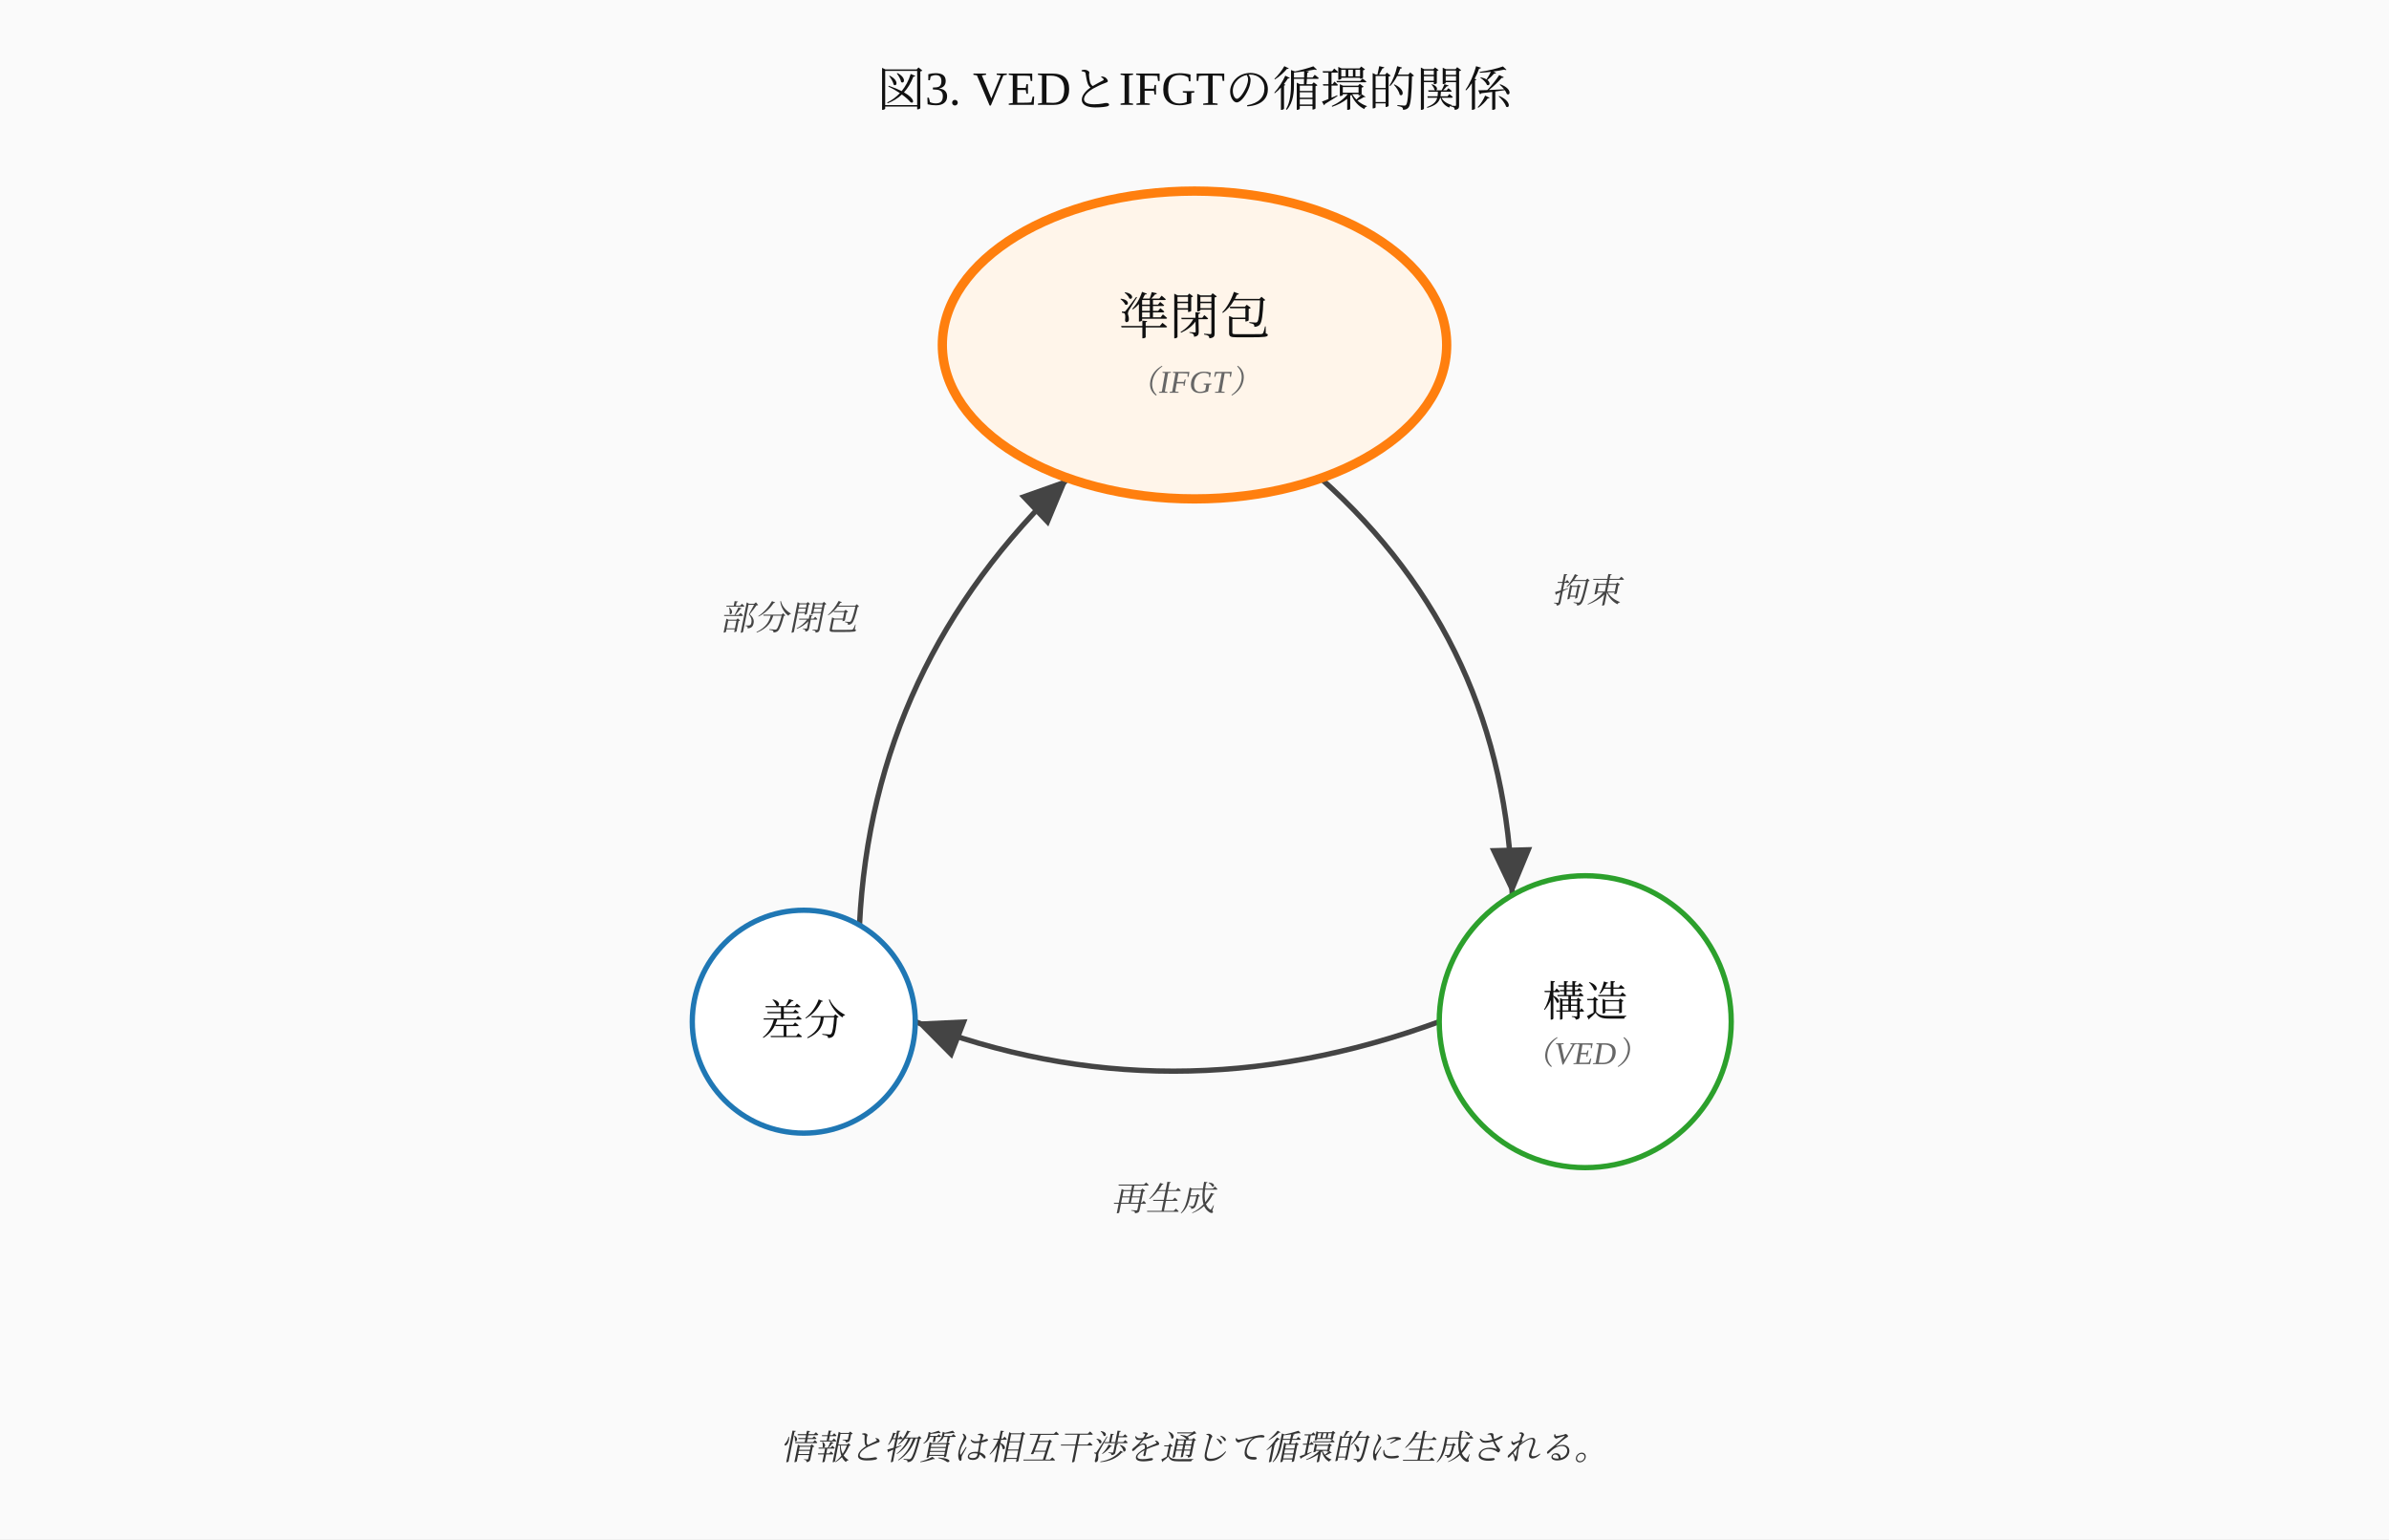
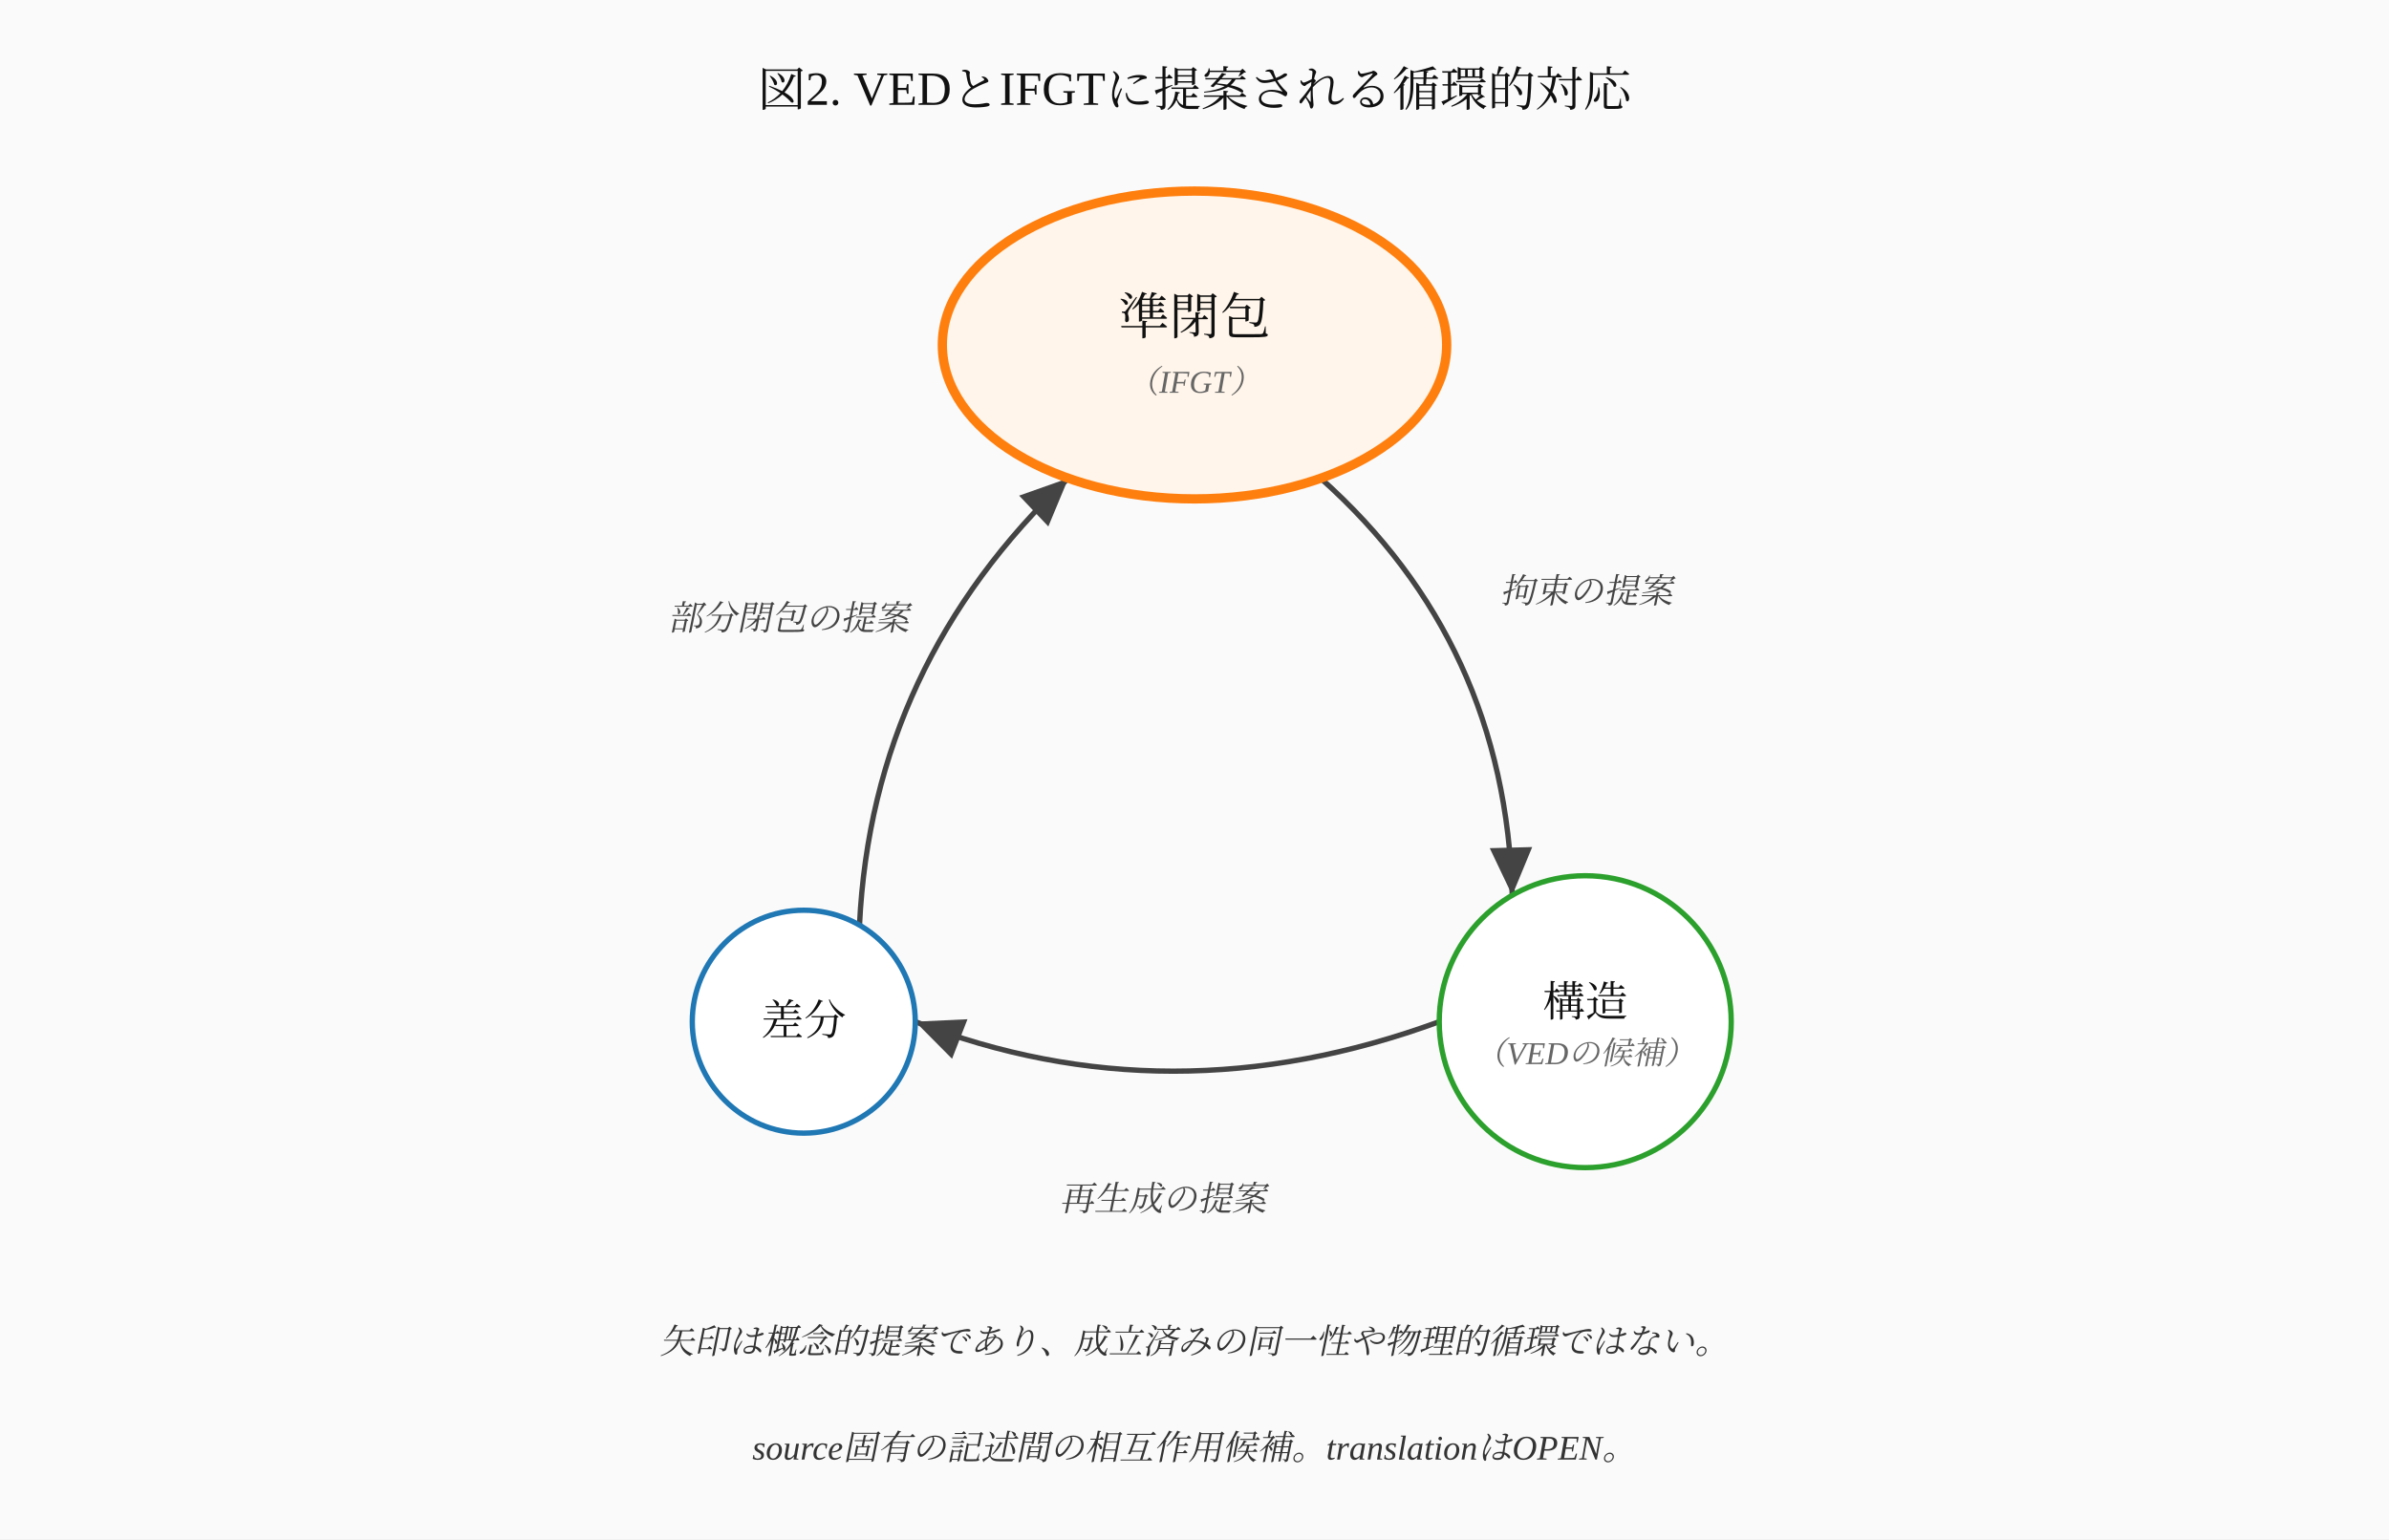
<svg xmlns="http://www.w3.org/2000/svg" viewBox="0 0 900 580" font-family="'Times New Roman', 'Liberation Serif', 'Noto Serif CJK JP', serif">
  <defs>
    <style>
      .title { font-size: 18px; fill: #111; font-weight: 500; }
      .node-diff { fill: #ffffff; stroke: #1f77b4; stroke-width: 2; }
      .node-quasi { fill: #fff5ea; stroke: #ff7f0e; stroke-width: 3.5; }
      .node-struct { fill: #ffffff; stroke: #2ca02c; stroke-width: 2; }
      .node-text { font-size: 16px; fill: #111; text-anchor: middle; }
      .node-text-main { font-size: 19px; fill: #111; text-anchor: middle; font-weight: 500; }
      .node-sub { font-size: 12px; fill: #666; text-anchor: middle; font-style: italic; }
      .arrow-curve { fill: none; stroke: #444; stroke-width: 2; }
      .arrow-label { font-size: 13px; fill: #444; text-anchor: middle; font-style: italic; }
      .note { font-size: 13px; fill: #333; text-anchor: middle; font-style: italic; }
    </style>
    <marker id="arrow3" markerWidth="10" markerHeight="8" refX="9" refY="4" orient="auto">
      <path d="M0,0 L9,4 L0,8 z" fill="#444" />
    </marker>
  </defs>
  <rect width="900" height="580" fill="#fafafa" />
-   <text x="450.0" y="40" text-anchor="middle" class="title">図3. VEDとIFGTの循環的関係</text>
+   <text x="450.0" y="40" text-anchor="middle" class="title">図2. VEDとIFGTに提案される循環的対応</text>
  <path d="M 323.8 348.6 Q 328.5 250.3 402.5 180.2" class="arrow-curve" marker-end="url(#arrow3)" />
  <path d="M 497.5 180.2 Q 567.2 242.3 569.7 337.4" class="arrow-curve" marker-end="url(#arrow3)" />
  <path d="M 542.2 385.0 Q 440.6 422.3 344.8 385.0" class="arrow-curve" marker-end="url(#arrow3)" />
-   <text x="297.1" y="237.4" class="arrow-label">部分閉包</text>
-   <text x="597.7" y="227.2" class="arrow-label">拘束</text>
-   <text x="438.1" y="456.2" class="arrow-label">再生成</text>
+   <text x="297.1" y="237.4" class="arrow-label">部分閉包の提案</text>
+   <text x="597.7" y="227.2" class="arrow-label">拘束の提案</text>
+   <text x="438.1" y="456.2" class="arrow-label">再生成の提案</text>
  <circle cx="302.8" cy="385.0" r="42" class="node-diff" />
  <text x="302.8" y="390.0" class="node-text">差分</text>
  <ellipse cx="450.0" cy="130.0" rx="95" ry="58" class="node-quasi" />
  <text x="450.0" y="126.0" class="node-text-main">準閉包</text>
  <text x="450.0" y="148.0" class="node-sub">（IFGT）</text>
  <circle cx="597.2" cy="385.0" r="55" class="node-struct" />
  <text x="597.2" y="383.0" class="node-text">構造</text>
-   <text x="597.2" y="401.0" class="node-sub">（VED）</text>
-   <text x="450.0" y="550" class="note">情報と物質は相互干渉を通じて循環的に生成される。</text>
+   <text x="597.2" y="401.0" class="node-sub">（VEDの候補）</text>
+   <text x="450.0" y="550" class="note">source固有の記述間の相互作用候補。translationはOPEN。</text>
+   <text x="450" y="510" class="note">矢印は概念的提案であり、成立済みの同一性や物理的循環ではない。</text>
</svg>
